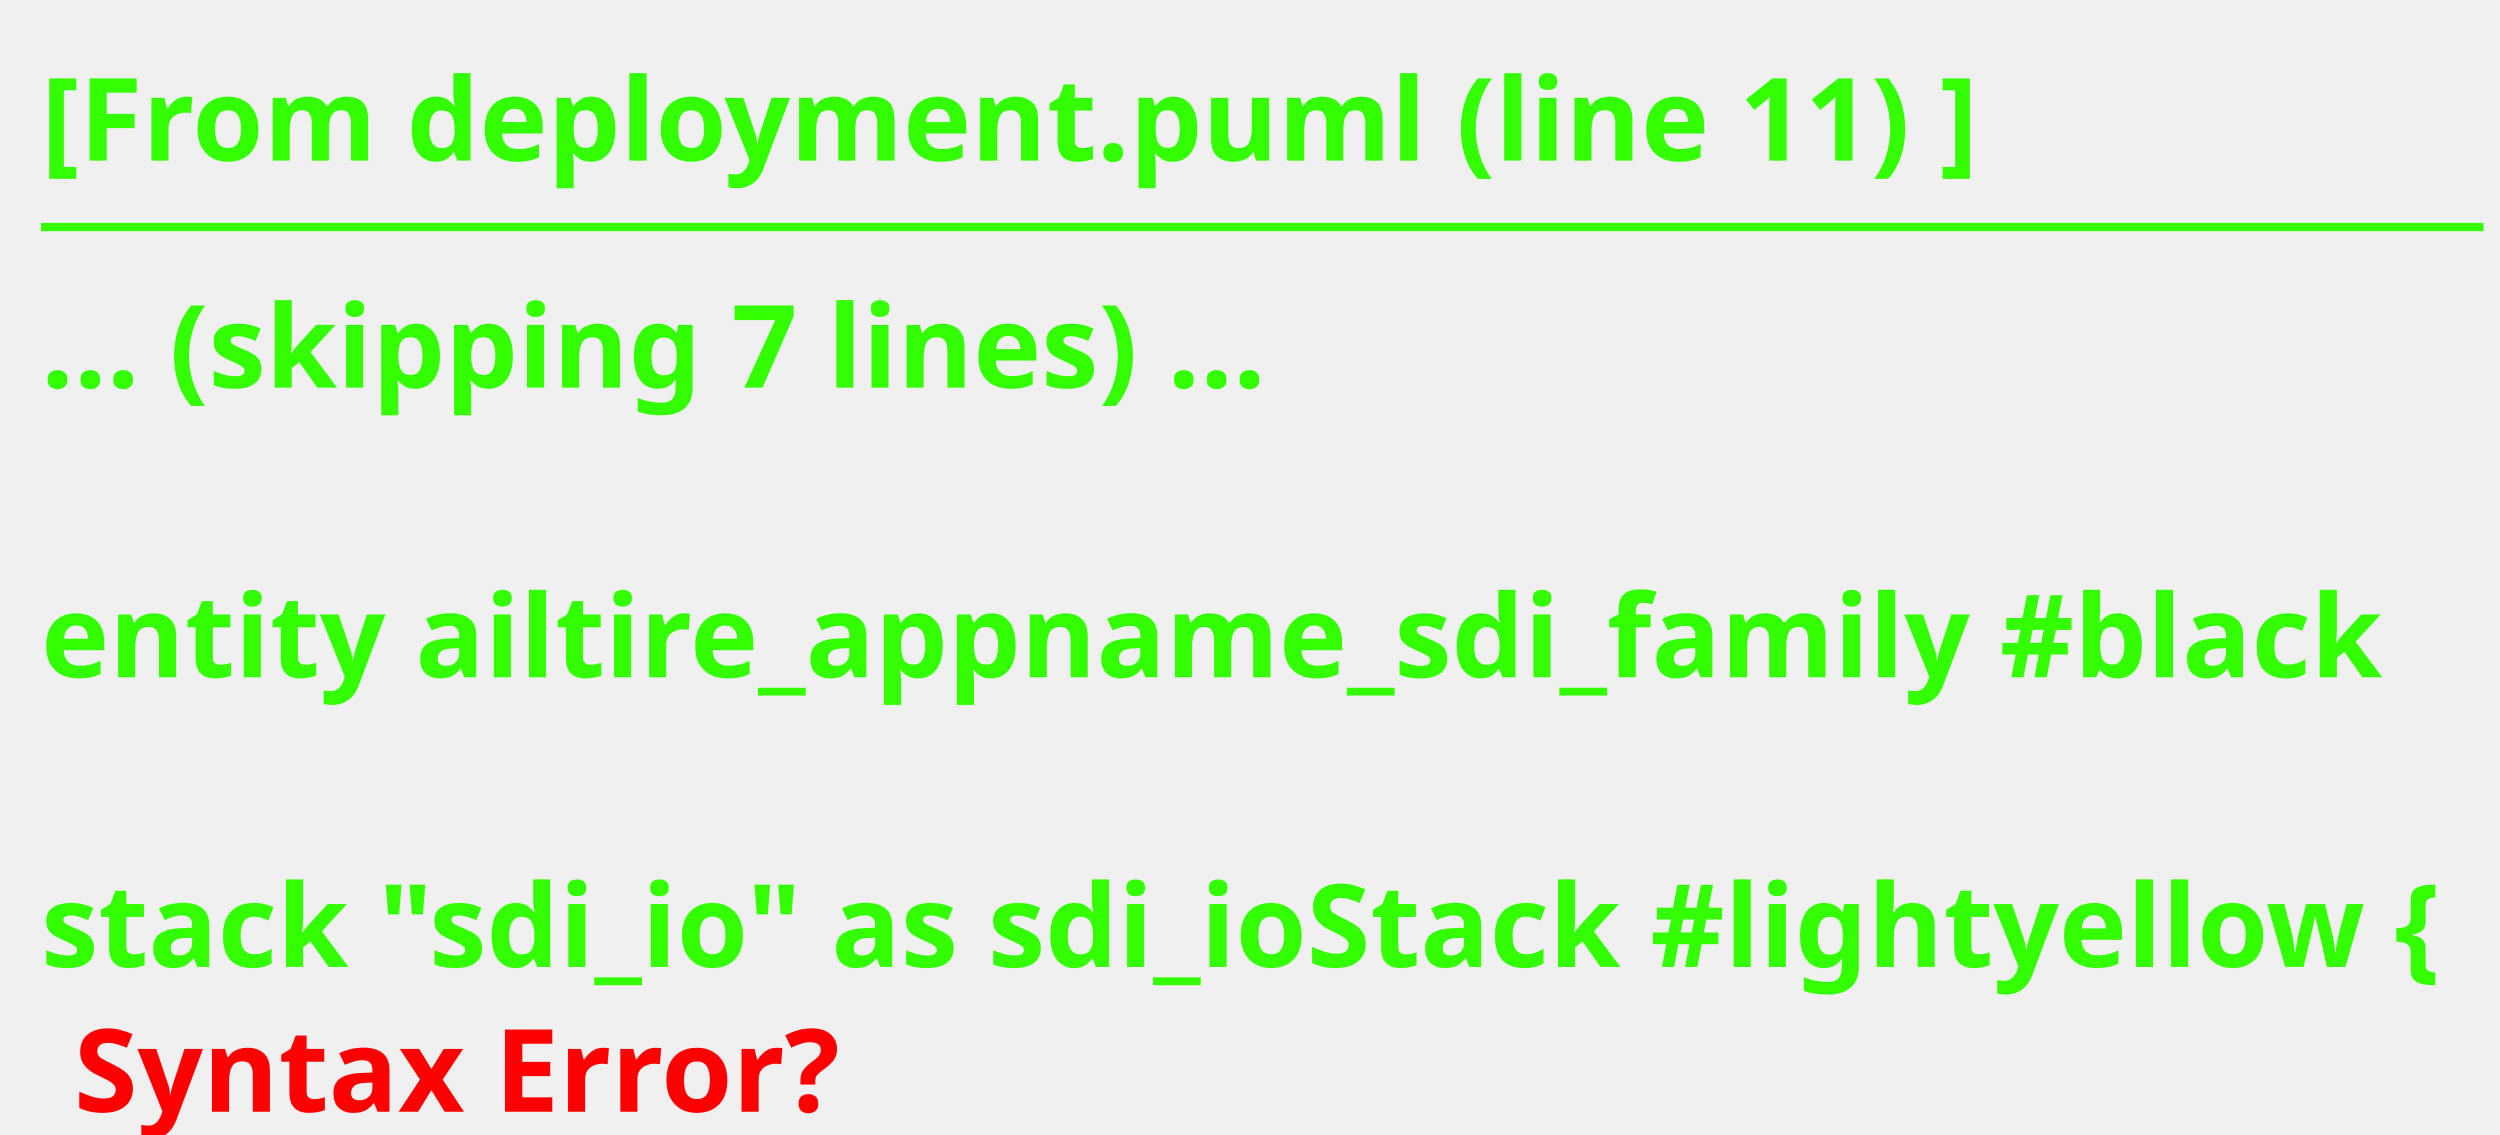
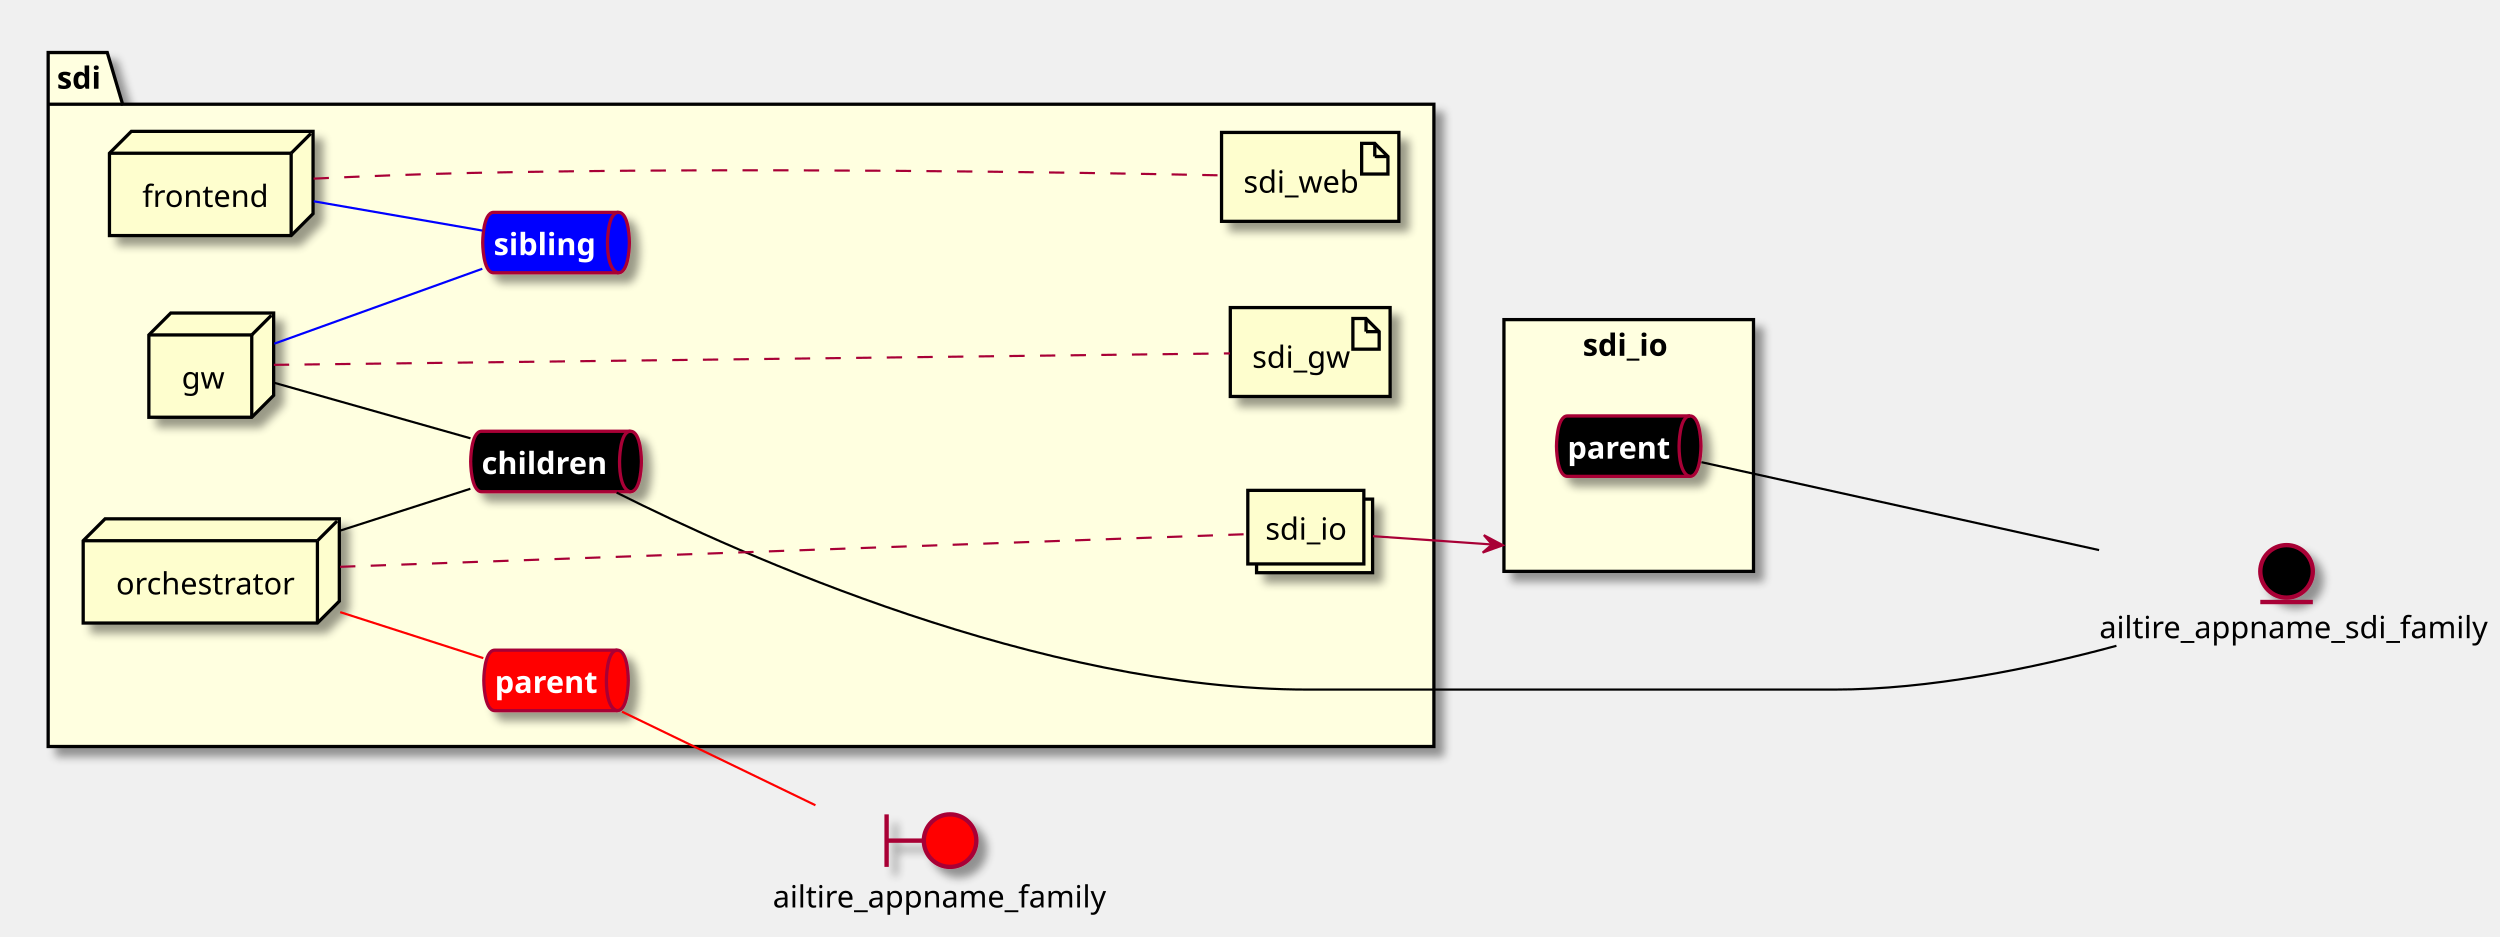
- <svg xmlns="http://www.w3.org/2000/svg" contentScriptType="application/ecmascript" contentStyleType="text/css" height="138px" preserveAspectRatio="none" style="width:304px;height:138px;background:#000000;" version="1.1" viewBox="0 0 304 138" width="304px" zoomAndPan="magnify">
-   <defs />
+ <svg xmlns="http://www.w3.org/2000/svg" contentScriptType="application/ecmascript" contentStyleType="text/css" height="428px" preserveAspectRatio="none" style="width:1142px;height:428px;" version="1.1" viewBox="0 0 1142 428" width="1142px" zoomAndPan="magnify">
+   <defs>
+     <filter height="300%" id="fb4ij5ix2syst" width="300%" x="-1" y="-1">
+       <feGaussianBlur result="blurOut" stdDeviation="2.0" />
+       <feColorMatrix in="blurOut" result="blurOut2" type="matrix" values="0 0 0 0 0 0 0 0 0 0 0 0 0 0 0 0 0 0 .4 0" />
+       <feOffset dx="4.0" dy="4.0" in="blurOut2" result="blurOut3" />
+       <feBlend in="SourceGraphic" in2="blurOut3" mode="normal" />
+     </filter>
+   </defs>
  <g>
-     <text fill="#33FF02" font-family="sans-serif" font-size="14" font-weight="bold" lengthAdjust="spacingAndGlyphs" textLength="234" x="5" y="19.533">[From deployment.puml (line 11) ]</text>
-     <line style="stroke: #33FF02; stroke-width: 1.0;" x1="5" x2="302" y1="27.609" y2="27.609" />
-     <text fill="#33FF02" font-family="sans-serif" font-size="14" font-weight="bold" lengthAdjust="spacingAndGlyphs" textLength="152" x="5" y="47.143">... (skipping 7 lines) ...</text>
-     <text fill="#33FF02" font-family="sans-serif" font-size="14" font-weight="bold" lengthAdjust="spacingAndGlyphs" textLength="0" x="9" y="64.752" />
-     <text fill="#33FF02" font-family="sans-serif" font-size="14" font-weight="bold" lengthAdjust="spacingAndGlyphs" textLength="281" x="5" y="82.361">entity ailtire_appname_sdi_family #black</text>
-     <text fill="#33FF02" font-family="sans-serif" font-size="14" font-weight="bold" lengthAdjust="spacingAndGlyphs" textLength="0" x="9" y="99.971" />
-     <text fill="#33FF02" font-family="sans-serif" font-size="14" font-weight="bold" lengthAdjust="spacingAndGlyphs" textLength="297" x="5" y="117.58">stack "sdi_io" as sdi_ioStack #lightyellow {</text>
-     <text fill="#33FF02" font-family="sans-serif" font-size="14" font-weight="bold" lengthAdjust="spacingAndGlyphs" textLength="0" x="9" y="135.19" />
-     <text fill="#FF0000" font-family="sans-serif" font-size="14" font-weight="bold" lengthAdjust="spacingAndGlyphs" textLength="95" x="9" y="135.19">Syntax Error?</text>
+     <rect fill="#FFFFE0" filter="url(#fb4ij5ix2syst)" height="115" style="stroke: #000000; stroke-width: 1.5;" width="114" x="687" y="146" />
+     <text fill="#000000" font-family="sans-serif" font-size="14" font-weight="bold" lengthAdjust="spacingAndGlyphs" textLength="42" x="723" y="162.533">sdi_io</text>
+     <polygon fill="#FFFFE0" filter="url(#fb4ij5ix2syst)" points="22,24,49,24,56,47.609,655,47.609,655,341,22,341,22,24" style="stroke: #000000; stroke-width: 1.5;" />
+     <line style="stroke: #000000; stroke-width: 1.5;" x1="22" x2="56" y1="47.609" y2="47.609" />
+     <text fill="#000000" font-family="sans-serif" font-size="14" font-weight="bold" lengthAdjust="spacingAndGlyphs" textLength="21" x="26" y="40.533">sdi</text>
+     <path d="M716,190 L772,190 C777,190 777,203.805 777,203.805 C777,203.805 777,217.609 772,217.609 L716,217.609 C711,217.609 711,203.805 711,203.805 C711,203.805 711,190 716,190 " fill="#000000" filter="url(#fb4ij5ix2syst)" style="stroke: #A80036; stroke-width: 1.5;" />
+     <path d="M772,190 C767,190 767,203.805 767,203.805 C767,217.609 772,217.609 772,217.609 " fill="none" style="stroke: #A80036; stroke-width: 1.5;" />
+     <text fill="#FFFFFF" font-family="sans-serif" font-size="14" font-weight="bold" lengthAdjust="spacingAndGlyphs" textLength="46" x="716" y="209.533">parent</text>
+     <path d="M220,197 L288,197 C293,197 293,210.805 293,210.805 C293,210.805 293,224.609 288,224.609 L220,224.609 C215,224.609 215,210.805 215,210.805 C215,210.805 215,197 220,197 " fill="#000000" filter="url(#fb4ij5ix2syst)" style="stroke: #A80036; stroke-width: 1.5;" />
+     <path d="M288,197 C283,197 283,210.805 283,210.805 C283,224.609 288,224.609 288,224.609 " fill="none" style="stroke: #A80036; stroke-width: 1.5;" />
+     <text fill="#FFFFFF" font-family="sans-serif" font-size="14" font-weight="bold" lengthAdjust="spacingAndGlyphs" textLength="58" x="220" y="216.533">children</text>
+     <path d="M225.5,97 L282.5,97 C287.5,97 287.5,110.805 287.5,110.805 C287.5,110.805 287.5,124.609 282.5,124.609 L225.5,124.609 C220.5,124.609 220.5,110.805 220.5,110.805 C220.5,110.805 220.5,97 225.5,97 " fill="#0000FF" filter="url(#fb4ij5ix2syst)" style="stroke: #A80036; stroke-width: 1.5;" />
+     <path d="M282.5,97 C277.5,97 277.5,110.805 277.5,110.805 C277.5,124.609 282.5,124.609 282.5,124.609 " fill="none" style="stroke: #A80036; stroke-width: 1.5;" />
+     <text fill="#FFFFFF" font-family="sans-serif" font-size="14" font-weight="bold" lengthAdjust="spacingAndGlyphs" textLength="47" x="225.5" y="116.533">sibling</text>
+     <path d="M226,297 L282,297 C287,297 287,310.805 287,310.805 C287,310.805 287,324.609 282,324.609 L226,324.609 C221,324.609 221,310.805 221,310.805 C221,310.805 221,297 226,297 " fill="#FF0000" filter="url(#fb4ij5ix2syst)" style="stroke: #A80036; stroke-width: 1.5;" />
+     <path d="M282,297 C277,297 277,310.805 277,310.805 C277,324.609 282,324.609 282,324.609 " fill="none" style="stroke: #A80036; stroke-width: 1.5;" />
+     <text fill="#FFFFFF" font-family="sans-serif" font-size="14" font-weight="bold" lengthAdjust="spacingAndGlyphs" textLength="46" x="226" y="316.533">parent</text>
+     <polygon fill="#FEFECE" filter="url(#fb4ij5ix2syst)" points="38,247,48,237,155,237,155,274.609,145,284.609,38,284.609,38,247" style="stroke: #000000; stroke-width: 1.5;" />
+     <line style="stroke: #000000; stroke-width: 1.5;" x1="145" x2="154" y1="247" y2="238" />
+     <line style="stroke: #000000; stroke-width: 1.5;" x1="38" x2="145" y1="247" y2="247" />
+     <line style="stroke: #000000; stroke-width: 1.5;" x1="145" x2="145" y1="247" y2="284.609" />
+     <text fill="#000000" font-family="sans-serif" font-size="14" lengthAdjust="spacingAndGlyphs" textLength="77" x="53" y="271.533">orchestrator</text>
+     <polygon fill="#FEFECE" filter="url(#fb4ij5ix2syst)" points="50,70,60,60,143,60,143,97.609,133,107.609,50,107.609,50,70" style="stroke: #000000; stroke-width: 1.5;" />
+     <line style="stroke: #000000; stroke-width: 1.5;" x1="133" x2="142" y1="70" y2="61" />
+     <line style="stroke: #000000; stroke-width: 1.5;" x1="50" x2="133" y1="70" y2="70" />
+     <line style="stroke: #000000; stroke-width: 1.5;" x1="133" x2="133" y1="70" y2="107.609" />
+     <text fill="#000000" font-family="sans-serif" font-size="14" lengthAdjust="spacingAndGlyphs" textLength="53" x="65" y="94.533">frontend</text>
+     <polygon fill="#FEFECE" filter="url(#fb4ij5ix2syst)" points="68,153,78,143,125,143,125,180.609,115,190.609,68,190.609,68,153" style="stroke: #000000; stroke-width: 1.5;" />
+     <line style="stroke: #000000; stroke-width: 1.5;" x1="115" x2="124" y1="153" y2="144" />
+     <line style="stroke: #000000; stroke-width: 1.5;" x1="68" x2="115" y1="153" y2="153" />
+     <line style="stroke: #000000; stroke-width: 1.5;" x1="115" x2="115" y1="153" y2="190.609" />
+     <text fill="#000000" font-family="sans-serif" font-size="14" lengthAdjust="spacingAndGlyphs" textLength="17" x="83" y="177.533">gw</text>
+     <rect fill="#FEFECE" filter="url(#fb4ij5ix2syst)" height="33.609" style="stroke: #000000; stroke-width: 1.5;" width="53" x="574" y="228" />
+     <rect fill="#FEFECE" height="33.609" style="stroke: #000000; stroke-width: 1.5;" width="53" x="570" y="224" />
+     <text fill="#000000" font-family="sans-serif" font-size="14" lengthAdjust="spacingAndGlyphs" textLength="37" x="578" y="246.533">sdi_io</text>
+     <rect fill="#FEFECE" filter="url(#fb4ij5ix2syst)" height="40.609" style="stroke: #000000; stroke-width: 1.5;" width="81" x="558" y="60.5" />
+     <polygon fill="#FEFECE" points="622,65.5,622,79.5,634,79.5,634,71.5,628,65.5,622,65.5" style="stroke: #000000; stroke-width: 1.5;" />
+     <line style="stroke: #000000; stroke-width: 1.5;" x1="628" x2="628" y1="65.5" y2="71.5" />
+     <line style="stroke: #000000; stroke-width: 1.5;" x1="634" x2="628" y1="71.5" y2="71.5" />
+     <text fill="#000000" font-family="sans-serif" font-size="14" lengthAdjust="spacingAndGlyphs" textLength="51" x="568" y="88.033">sdi_web</text>
+     <rect fill="#FEFECE" filter="url(#fb4ij5ix2syst)" height="40.609" style="stroke: #000000; stroke-width: 1.5;" width="73" x="562" y="140.5" />
+     <polygon fill="#FEFECE" points="618,145.5,618,159.5,630,159.5,630,151.5,624,145.5,618,145.5" style="stroke: #000000; stroke-width: 1.5;" />
+     <line style="stroke: #000000; stroke-width: 1.5;" x1="624" x2="624" y1="145.5" y2="151.5" />
+     <line style="stroke: #000000; stroke-width: 1.5;" x1="630" x2="624" y1="151.5" y2="151.5" />
+     <text fill="#000000" font-family="sans-serif" font-size="14" lengthAdjust="spacingAndGlyphs" textLength="43" x="572" y="168.033">sdi_gw</text>
+     <path d="M405,372 L405,396 M405,384 L422,384 " fill="none" filter="url(#fb4ij5ix2syst)" style="stroke: #A80036; stroke-width: 2.0;" />
+     <ellipse cx="434" cy="384" fill="#FF0000" filter="url(#fb4ij5ix2syst)" rx="12" ry="12" style="stroke: #A80036; stroke-width: 2.0;" />
+     <text fill="#000000" font-family="sans-serif" font-size="14" lengthAdjust="spacingAndGlyphs" textLength="145" x="353" y="414.533">ailtire_appname_family</text>
+     <ellipse cx="1044.5" cy="261" fill="#000000" filter="url(#fb4ij5ix2syst)" rx="12" ry="12" style="stroke: #A80036; stroke-width: 2.0;" />
+     <line style="stroke: #A80036; stroke-width: 2.0;" x1="1032.5" x2="1056.5" y1="275" y2="275" />
+     <text fill="#000000" font-family="sans-serif" font-size="14" lengthAdjust="spacingAndGlyphs" textLength="171" x="959" y="291.533">ailtire_appname_sdi_family</text>
+     <path d="M281.684,225.026 C338.25,253.413 475.079,315 597.5,315 C597.5,315 597.5,315 838,315 C881.279,315 928.523,305.358 966.788,295 " fill="none" id="childrennet-ailtire_appname_sdi_family" style="stroke: #000000; stroke-width: 1.0;" />
+     <path d="M284.138,325.096 C308.369,336.819 343.46,353.795 372.493,367.84 " fill="none" id="parentnet-ailtire_appname_family" style="stroke: #FF0000; stroke-width: 1.0;" />
+     <path d="M155.402,242.382 C175.263,235.996 196.975,229.015 214.867,223.261 " fill="none" id="orchestratorService-childrennet" style="stroke: #000000; stroke-width: 1.0;" />
+     <path d="M155.402,279.618 C177.508,286.726 201.907,294.571 220.78,300.64 " fill="none" id="orchestratorService-parentnet" style="stroke: #FF0000; stroke-width: 1.0;" />
+     <path d="M143.314,91.955 C168.04,96.248 197.982,101.447 220.331,105.328 " fill="none" id="frontendService-siblingnet" style="stroke: #0000FF; stroke-width: 1.0;" />
+     <path d="M125.3,174.866 C150.285,181.936 187.203,192.382 214.926,200.227 " fill="none" id="gwService-childrennet" style="stroke: #000000; stroke-width: 1.0;" />
+     <path d="M125.3,156.988 C151.944,147.393 192.16,132.91 220.324,122.768 " fill="none" id="gwService-siblingnet" style="stroke: #0000FF; stroke-width: 1.0;" />
+     <path d="M155.345,258.918 C263.182,255.035 491.133,246.829 569.979,243.991 " fill="none" id="orchestratorService-sdi_ioimage" style="stroke: #A80036; stroke-width: 1.0; stroke-dasharray: 7.0,7.0;" />
+     <path d="M143.242,81.601 C164.975,80.577 191.321,79.504 215,79 C340.149,76.338 488.38,78.681 557.848,80.101 " fill="none" id="frontendService-sdi_webimage" style="stroke: #A80036; stroke-width: 1.0; stroke-dasharray: 7.0,7.0;" />
+     <path d="M125.094,166.669 C209.953,165.651 467.03,162.566 561.863,161.428 " fill="none" id="gwService-sdi_gwimage" style="stroke: #A80036; stroke-width: 1.0; stroke-dasharray: 7.0,7.0;" />
+     <path d="M627.168,244.928 C637.43,245.643 649.656,246.495 662.258,247.374 C668.559,247.813 674.955,248.258 681.245,248.697 C682.818,248.806 684.384,248.915 685.94,249.024 C686.135,249.037 686.329,249.051 686.523,249.065 " fill="none" id="sdi_ioimage-sdi_ioStack" style="stroke: #A80036; stroke-width: 1.0;" />
+     <polygon fill="#A80036" points="686.523,249.065,677.823,244.448,681.535,248.717,677.267,252.429,686.523,249.065" style="stroke: #A80036; stroke-width: 1.0;" />
+     <path d="M777.228,211.126 C820.344,220.659 898.375,237.912 958.862,251.286 " fill="none" id="sdi_ioStacksnet-ailtire_appname_sdi_family" style="stroke: #000000; stroke-width: 1.0;" />
  </g>
</svg>
